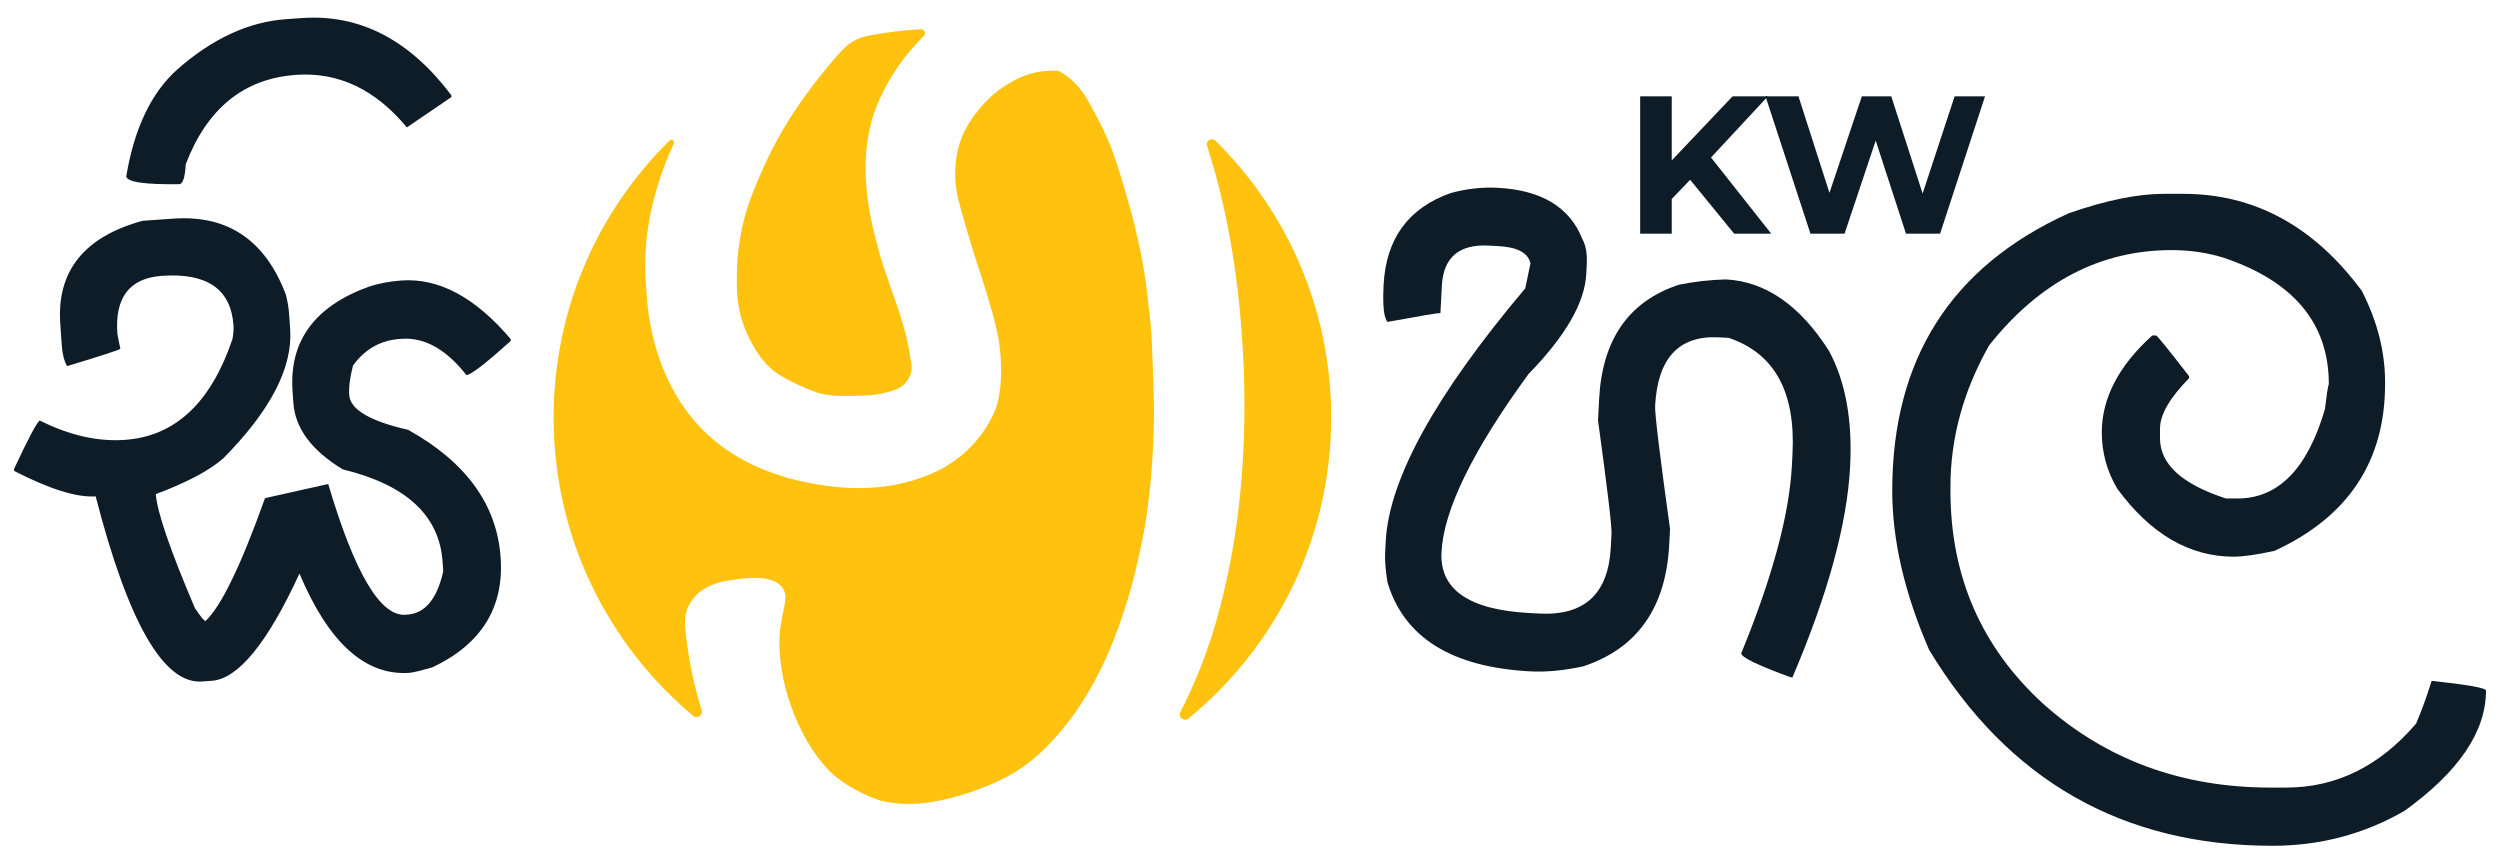
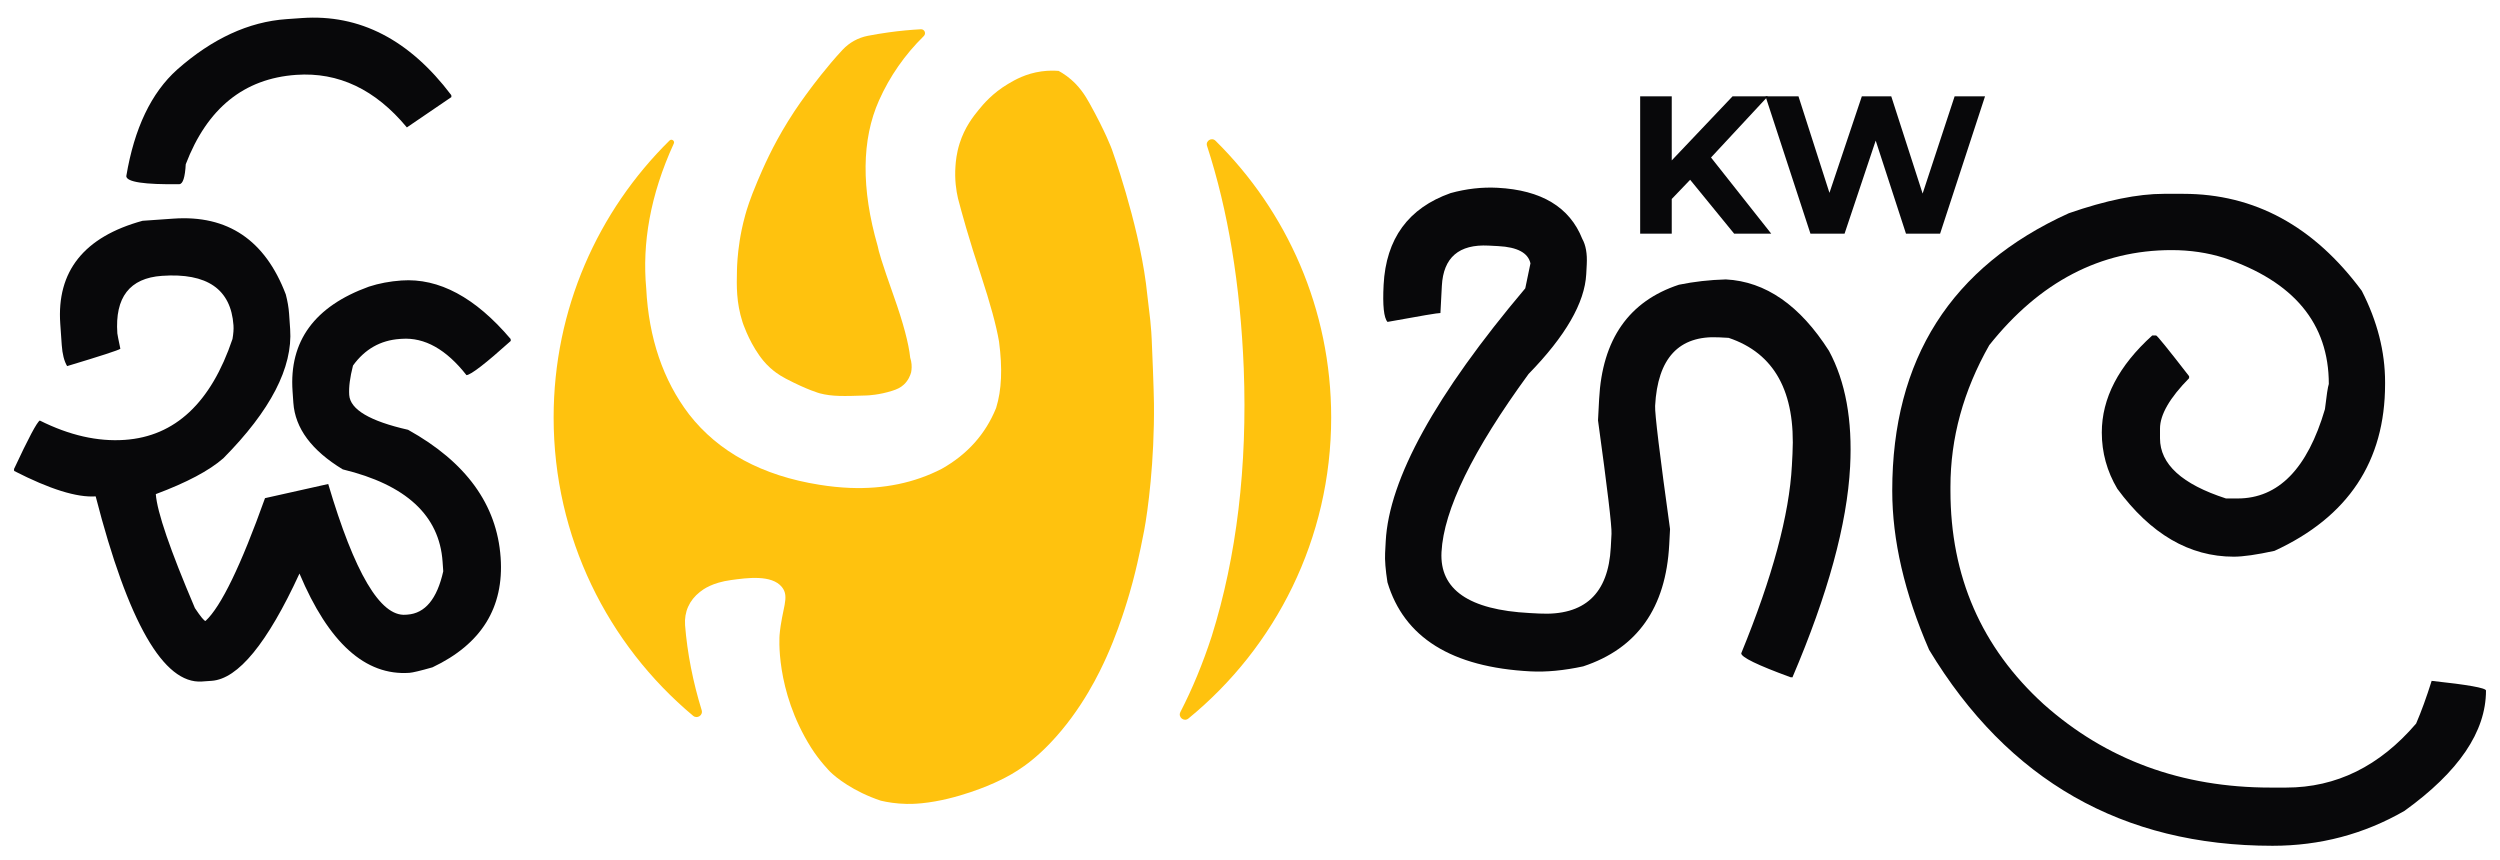
<svg xmlns="http://www.w3.org/2000/svg" viewBox="111.819 294.004 356.837 122.723">
-   <g id="letters" fill="#0E1C27">
+   <g id="letters" fill="#08080A">
    <path d="M136.585 325.209 C144.32 324.668 149.663 328.274 152.611 336.026 C152.861 336.98 153.02 337.896 153.081 338.769 L153.234 340.98 C153.618 346.46 150.439 352.605 143.695 359.416 C141.689 361.176 138.478 362.88 134.059 364.531 C134.236 367.064 136.096 372.487 139.639 380.798 C140.465 382.037 140.971 382.65 141.155 382.636 C143.372 380.584 146.202 374.742 149.646 365.107 L158.668 363.088 C162.423 375.782 166.098 382.002 169.689 381.751 L169.965 381.732 C172.497 381.555 174.204 379.493 175.086 375.543 L174.99 374.163 C174.529 367.579 169.78 363.19 160.743 361 C156.296 358.303 153.947 355.136 153.691 351.498 L153.577 349.84 C153.077 342.703 156.708 337.73 164.471 334.919 C165.919 334.448 167.471 334.155 169.129 334.039 C174.471 333.665 179.661 336.449 184.704 342.389 L184.724 342.665 C181.154 345.876 179.047 347.503 178.402 347.549 C175.508 343.865 172.424 342.137 169.156 342.366 L168.88 342.385 C166.117 342.578 163.892 343.844 162.204 346.183 C161.769 347.879 161.588 349.279 161.665 350.385 C161.811 352.458 164.609 354.113 170.064 355.35 C178.344 359.954 182.75 366.032 183.277 373.583 C183.777 380.72 180.533 385.945 173.546 389.255 C171.82 389.748 170.729 390.007 170.268 390.04 C163.96 390.481 158.726 385.757 154.564 375.869 C149.984 385.814 145.805 390.917 142.031 391.181 L140.648 391.278 C135.169 391.662 130.111 382.853 125.476 364.854 C122.804 365.041 118.926 363.832 113.838 361.225 L113.819 360.95 C115.872 356.548 117.099 354.243 117.5 354.029 C121.719 356.14 125.764 357.06 129.631 356.79 C136.814 356.288 141.938 351.487 145.004 342.388 C145.135 341.64 145.184 340.988 145.145 340.435 C144.785 335.279 141.381 332.925 134.935 333.376 C130.329 333.697 128.208 336.438 128.568 341.594 C128.577 341.733 128.721 342.463 128.999 343.786 C128.736 343.989 126.201 344.813 121.399 346.26 C120.978 345.549 120.724 344.549 120.633 343.259 L120.421 340.221 C119.896 332.716 123.811 327.814 132.163 325.519 L136.585 325.209 Z" />
    <path d="M152.708 296.735 L154.919 296.58 C163.161 296.004 170.266 299.672 176.232 307.583 L176.251 307.86 L169.893 312.191 C165.395 306.769 160.13 304.267 154.098 304.689 C146.637 305.21 141.382 309.465 138.331 317.452 C138.231 319.311 137.927 320.257 137.419 320.293 C132.427 320.363 129.902 319.985 129.844 319.156 C130.986 312.32 133.408 307.247 137.109 303.933 C142.121 299.511 147.32 297.111 152.708 296.735 Z" />
    <path d="M325.566 320.807 C331.834 321.135 335.866 323.565 337.664 328.097 C338.17 329.002 338.384 330.214 338.304 331.736 L338.232 333.119 C338.017 337.222 335.272 341.976 329.997 347.386 C322.029 358.293 317.887 366.766 317.571 372.804 C317.291 378.152 321.483 381.052 330.149 381.506 L331.532 381.578 C337.985 381.916 341.387 378.767 341.735 372.128 L341.837 370.193 C341.892 369.133 341.249 363.739 339.911 354.006 L340.07 350.965 C340.517 342.437 344.314 336.998 351.464 334.644 C353.613 334.202 355.845 333.95 358.161 333.886 C363.831 334.183 368.736 337.584 372.879 344.086 C375.237 348.463 376.244 353.97 375.895 360.608 C375.465 368.812 372.721 378.837 367.664 390.683 L367.386 390.668 C362.67 388.942 360.327 387.802 360.356 387.249 C364.807 376.389 367.216 367.455 367.584 360.449 L367.67 358.79 C368.134 349.939 365.096 344.419 358.555 342.227 L357.172 342.154 C351.456 341.855 348.42 345.116 348.062 351.938 C348.006 352.999 348.715 358.86 350.192 369.522 L350.076 371.735 C349.602 380.769 345.507 386.564 337.794 389.118 C335.034 389.712 332.526 389.951 330.268 389.832 C319.02 389.243 312.217 385.003 309.857 377.115 C309.58 375.344 309.468 373.952 309.522 372.937 L309.609 371.277 C310.075 362.381 316.714 350.342 329.528 335.159 L330.269 331.592 C329.932 330.096 328.403 329.275 325.684 329.133 L324.301 329.06 C320.06 328.838 317.834 330.756 317.621 334.811 L317.418 338.684 C317.095 338.667 314.577 339.09 309.864 339.952 C309.339 339.369 309.155 337.604 309.309 334.654 C309.655 328.062 312.84 323.7 318.87 321.565 C321.121 320.945 323.353 320.691 325.566 320.807 Z" />
    <path d="M420.681 321.67 L423.451 321.67 C433.605 321.67 442.098 326.286 448.93 335.518 C451.146 339.857 452.253 344.196 452.253 348.534 L452.253 348.812 C452.253 359.845 446.992 367.784 436.467 372.63 C433.928 373.184 431.99 373.462 430.651 373.462 C424.327 373.462 418.787 370.231 414.034 363.768 C412.556 361.275 411.819 358.598 411.819 355.736 C411.819 350.844 414.218 346.228 419.019 341.888 L419.573 341.888 C419.711 341.888 421.281 343.826 424.282 347.704 L424.282 347.981 C421.512 350.797 420.127 353.197 420.127 355.182 L420.127 356.567 C420.127 360.26 423.265 363.122 429.543 365.153 L431.205 365.153 C437.021 365.153 441.175 360.906 443.668 352.412 C443.899 350.428 444.083 349.227 444.222 348.812 C444.222 340.181 439.237 334.18 429.266 330.81 C426.912 330.071 424.419 329.702 421.788 329.702 C411.633 329.702 402.955 334.227 395.755 343.273 C392.062 349.781 390.216 356.521 390.216 363.491 L390.216 364.045 C390.216 376.277 394.647 386.432 403.51 394.509 C412.417 402.448 423.219 406.419 435.913 406.419 L438.129 406.419 C445.284 406.419 451.468 403.372 456.685 397.279 C457.422 395.571 458.161 393.541 458.901 391.186 C464.07 391.74 466.656 392.201 466.656 392.571 C466.656 398.432 462.778 404.157 455.023 409.742 C449.252 413.065 442.976 414.727 436.19 414.727 C414.772 414.727 398.431 405.403 387.169 386.754 C383.66 378.677 381.908 371.107 381.908 364.045 C381.908 345.258 390.308 332.056 407.11 324.44 C412.417 322.594 416.942 321.67 420.681 321.67 Z" />
    <path data-glyph="K" transform="matrix(28,0,0,-28,343.6035,327.3534)" d="M.228 .16 .219 .347 .554 .7H.734L.432 .375 .342 .279 .228 .16M.083 0V.7H.244V0H.083M.562 0 .313 .305 .419 .42 .751 0H.562Z" />
    <path data-glyph="W" transform="matrix(28,0,0,-28,363.2035,327.3534)" d="M.251 0 .022 .7H.19L.389 .08H.305L.513 .7H.663L.863 .08H.782L.986 .7H1.141L.912 0H.738L.561 .544H.607L.425 0H.251Z" />
  </g>
  <g id="emblem" fill="#FFC20E">
    <path d="M217.01 332.555 C217.023 331.982 217.077 330.396 217.398 328.363 C217.528 327.536 217.765 326.237 218.197 324.683 C218.407 323.923 218.845 322.45 219.942 319.866 C220.756 317.95 222.038 314.962 224.302 311.307 C225.558 309.279 226.612 307.859 227.579 306.556 C227.579 306.556 229.868 303.467 232.086 301.109 L232.104 301.09 C233.064 300.071 234.312 299.385 235.686 299.117 C236.62 298.936 237.599 298.771 238.62 298.629 C240.255 298.401 241.805 298.259 243.254 298.18 C243.783 298.151 244.052 298.783 243.674 299.154 C240.965 301.816 238.822 304.893 237.293 308.317 C234.791 313.914 234.728 320.924 237.101 329.152 C237.219 329.816 237.633 331.324 239.413 336.338 C240.746 340.1 241.527 343.036 241.738 345.064 C241.744 345.124 241.815 345.295 241.864 345.538 C241.993 346.175 241.946 346.736 241.869 347.149 C241.753 347.566 241.485 348.287 240.837 348.894 C240.35 349.35 239.831 349.571 239.189 349.777 C237.32 350.379 235.712 350.444 235.505 350.451 C232.245 350.56 230.615 350.615 228.833 350.146 C228.833 350.146 227.142 349.701 224.009 348.063 C223.413 347.751 222.967 347.463 222.592 347.19 C222.388 347.041 222.081 346.806 221.749 346.506 C220.932 345.769 220.426 345.058 220.155 344.674 C218.595 342.457 217.803 339.978 217.803 339.978 C216.903 337.159 216.957 334.839 217.01 332.555 Z" />
    <path d="M276.207 342.438 C276.505 349.222 276.529 351.602 276.529 351.602 C276.611 359.845 275.654 366.949 275.131 369.72 C274.907 370.912 274.628 372.232 274.628 372.232 C274.355 373.512 274.017 375.109 273.489 377.086 C273.264 377.93 272.866 379.365 272.312 381.062 C271.982 382.076 271.054 384.899 269.756 387.773 C268.863 389.752 266.318 395.278 261.689 400.106 C259.768 402.11 258.197 403.253 257.067 403.977 C255.77 404.809 254.736 405.292 253.773 405.739 C253.422 405.902 248.484 408.152 243.383 408.656 C242.408 408.752 241.7 408.757 241.243 408.75 C239.713 408.723 238.445 408.501 237.547 408.292 C237.546 408.291 237.54 408.289 237.539 408.289 C233.619 406.981 231.117 404.965 230.332 404.181 L230.316 404.166 C230.315 404.166 228.812 402.66 227.577 400.694 C222.417 392.482 223.09 384.659 223.09 384.659 C223.42 380.825 224.59 379.232 223.421 377.792 C221.967 376.001 218.454 376.484 216.181 376.796 C213.475 377.167 212.223 378.097 211.717 378.497 C210.199 379.696 209.466 381.341 209.603 383.25 C209.915 387.204 210.731 391.355 211.972 395.373 C212.195 396.097 211.329 396.658 210.748 396.171 C198.58 385.992 190.841 370.695 190.841 353.589 C190.841 338.115 197.174 324.122 207.389 314.057 C207.684 313.767 208.169 314.111 207.996 314.487 C204.598 321.898 203.475 328.779 204.056 335.154 C204.057 335.163 204.058 335.175 204.059 335.184 C204.417 342.254 206.471 348.293 210.162 353.131 C210.167 353.136 210.17 353.139 210.172 353.144 C214.356 358.525 220.622 361.907 228.792 363.199 C230.269 363.438 231.731 363.588 233.134 363.644 C237.956 363.836 242.361 362.921 246.226 360.926 C246.244 360.918 246.262 360.908 246.278 360.897 C249.895 358.857 252.484 355.957 253.979 352.284 C253.99 352.252 254.001 352.222 254.012 352.191 C254.79 349.671 254.922 346.586 254.416 342.765 C254.414 342.744 254.408 342.723 254.406 342.702 C254.015 340.442 253.172 337.355 251.832 333.267 C250.95 330.572 250.406 328.878 249.729 326.552 C249.207 324.761 248.81 323.283 248.556 322.313 C248.308 321.238 248.055 319.629 248.2 317.685 C248.246 317.063 248.339 315.9 248.788 314.479 C249.525 312.145 250.744 310.622 251.525 309.665 C252.16 308.888 253.47 307.312 255.713 305.977 C256.652 305.418 258.22 304.506 260.472 304.194 C261.465 304.057 262.312 304.075 262.923 304.124 C263.211 304.281 263.622 304.523 264.086 304.864 C265.847 306.162 266.754 307.711 267.326 308.734 C269.638 312.875 270.52 315.314 270.52 315.314 C270.521 315.314 274.2 325.477 275.385 334.448 C275.513 335.42 275.608 336.478 275.891 338.753 C275.947 339.201 276.064 340.136 276.148 341.394 C276.183 341.891 276.2 342.271 276.207 342.438 Z" />
    <path d="M301.825 353.589 C301.825 370.914 293.885 386.387 281.443 396.563 C280.812 397.078 279.928 396.36 280.301 395.635 C282.015 392.314 283.509 388.702 284.777 384.807 C284.779 384.799 284.779 384.794 284.782 384.789 C288.339 373.432 289.875 360.586 289.346 346.603 C288.862 334.658 287.105 324.01 284.104 314.823 C283.869 314.103 284.773 313.56 285.312 314.092 C295.507 324.154 301.825 338.134 301.825 353.589 Z" />
  </g>
</svg>
